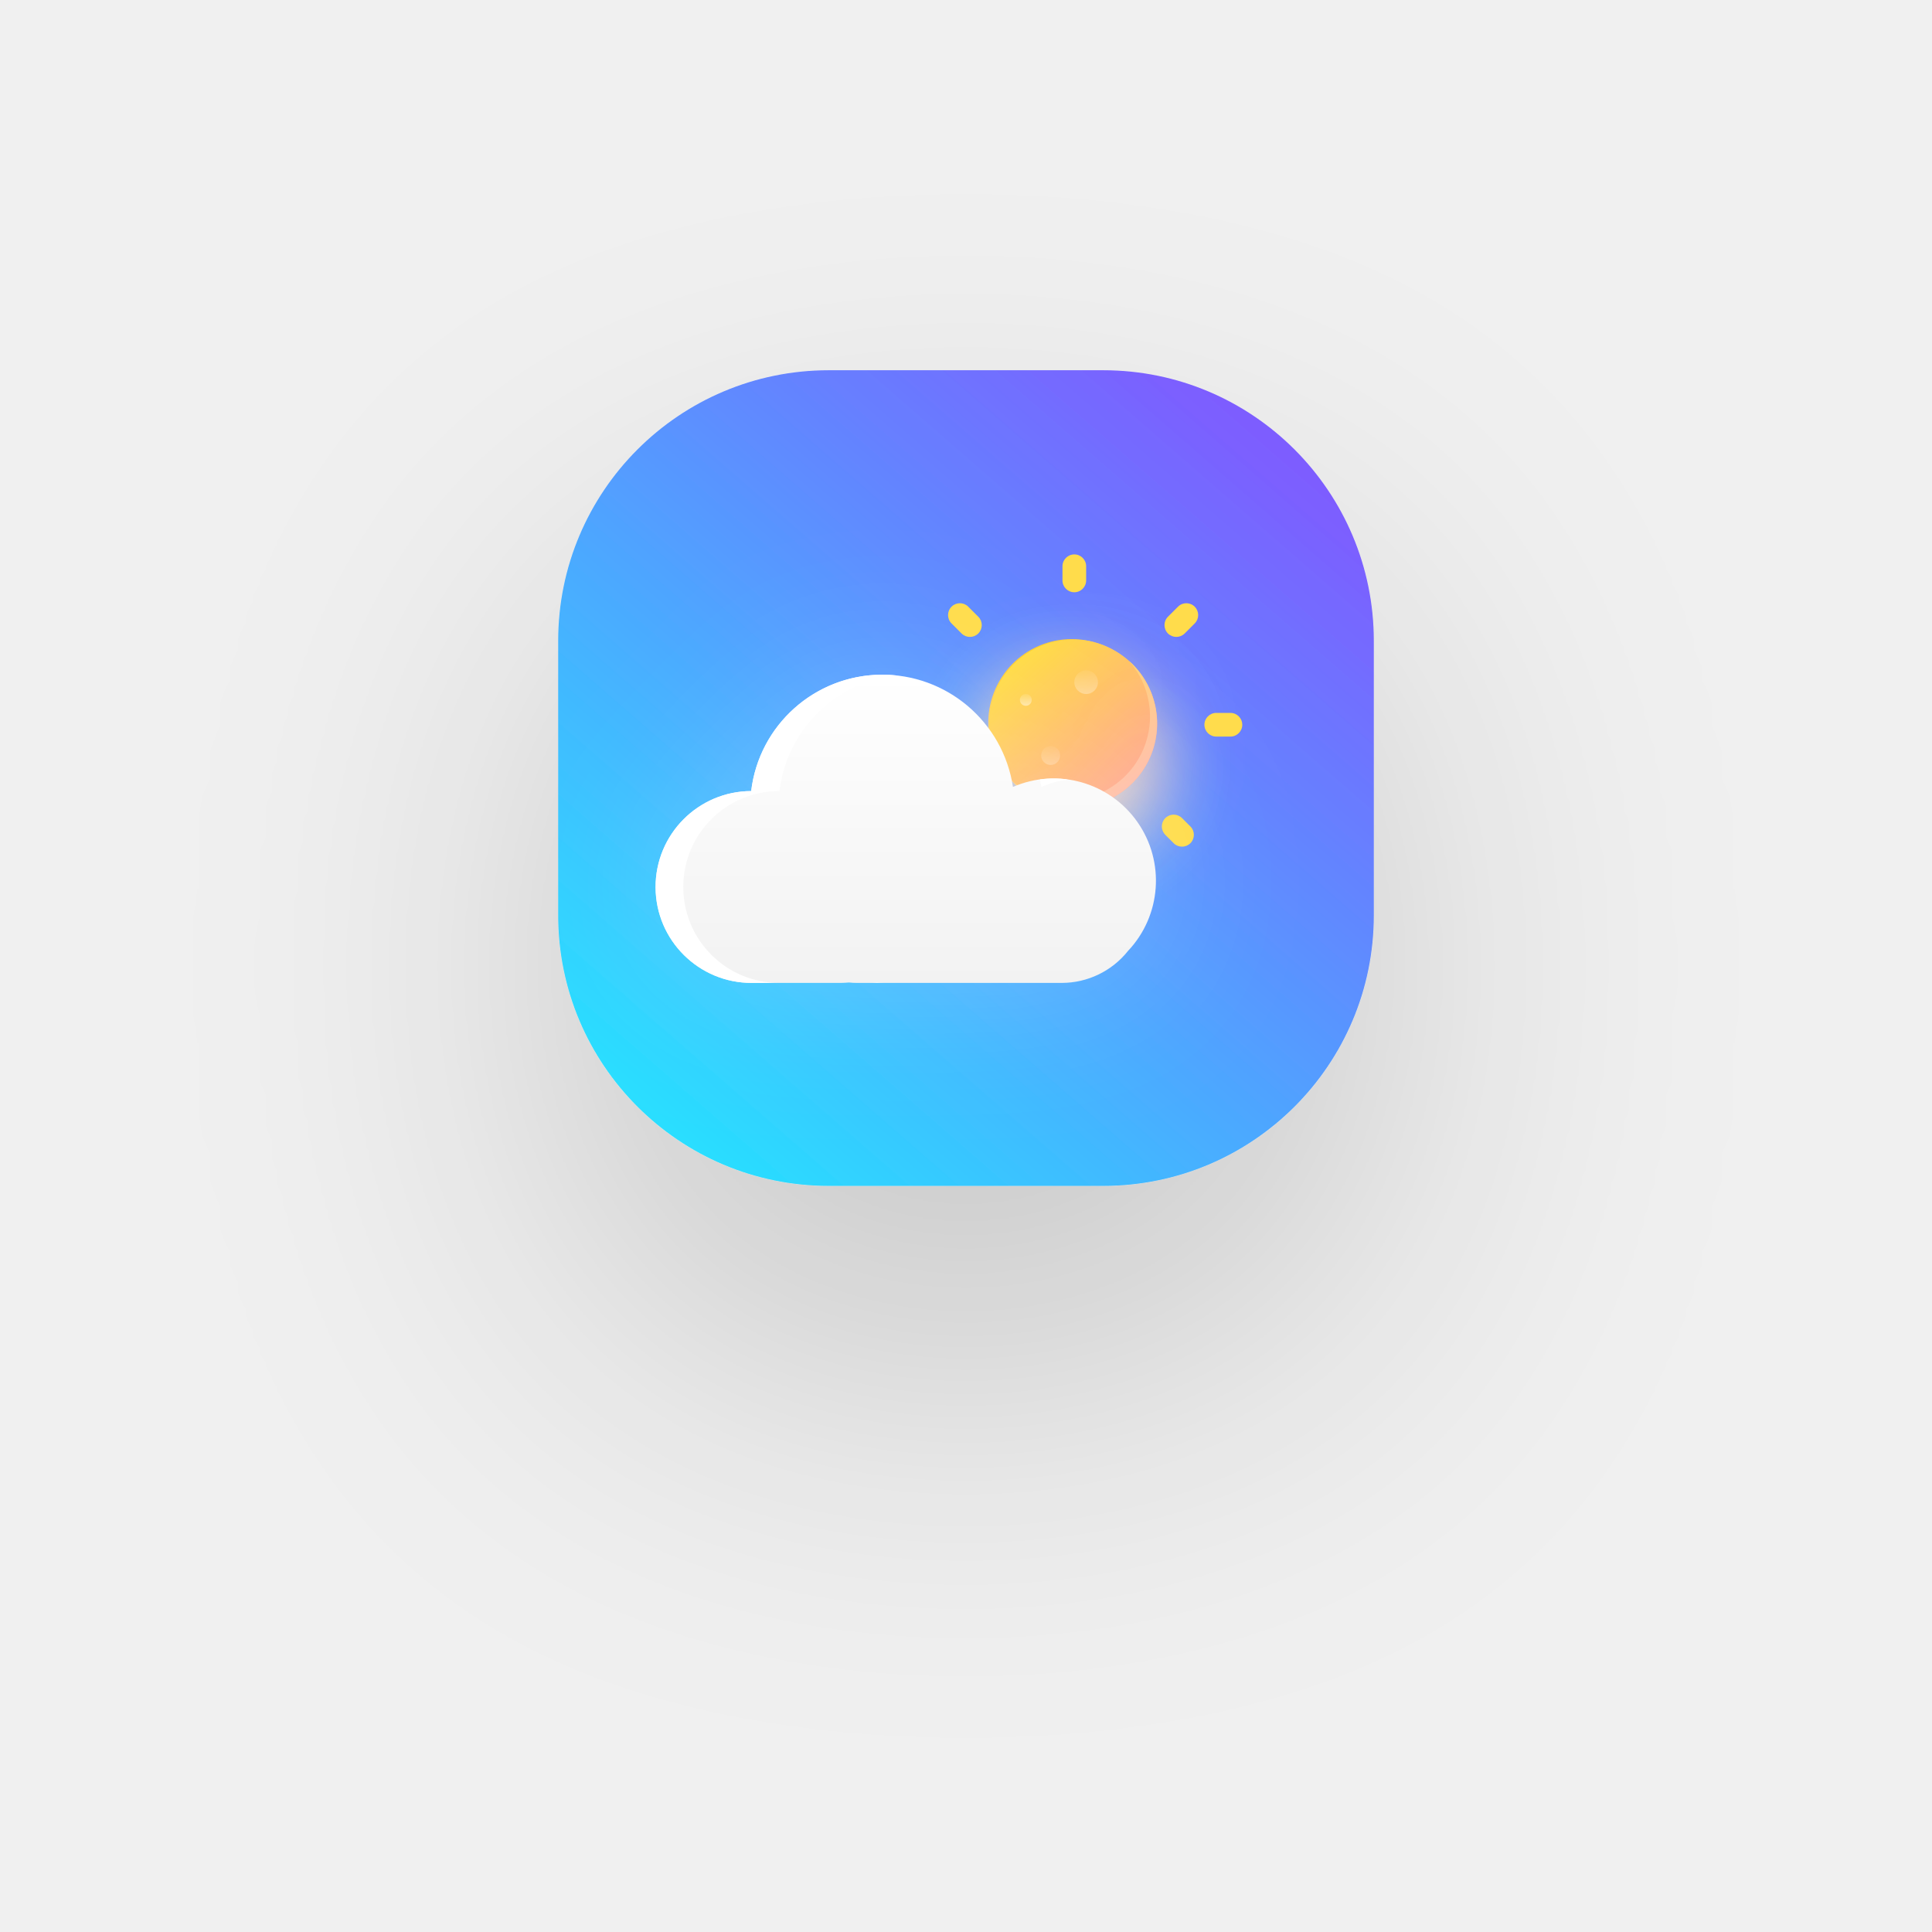
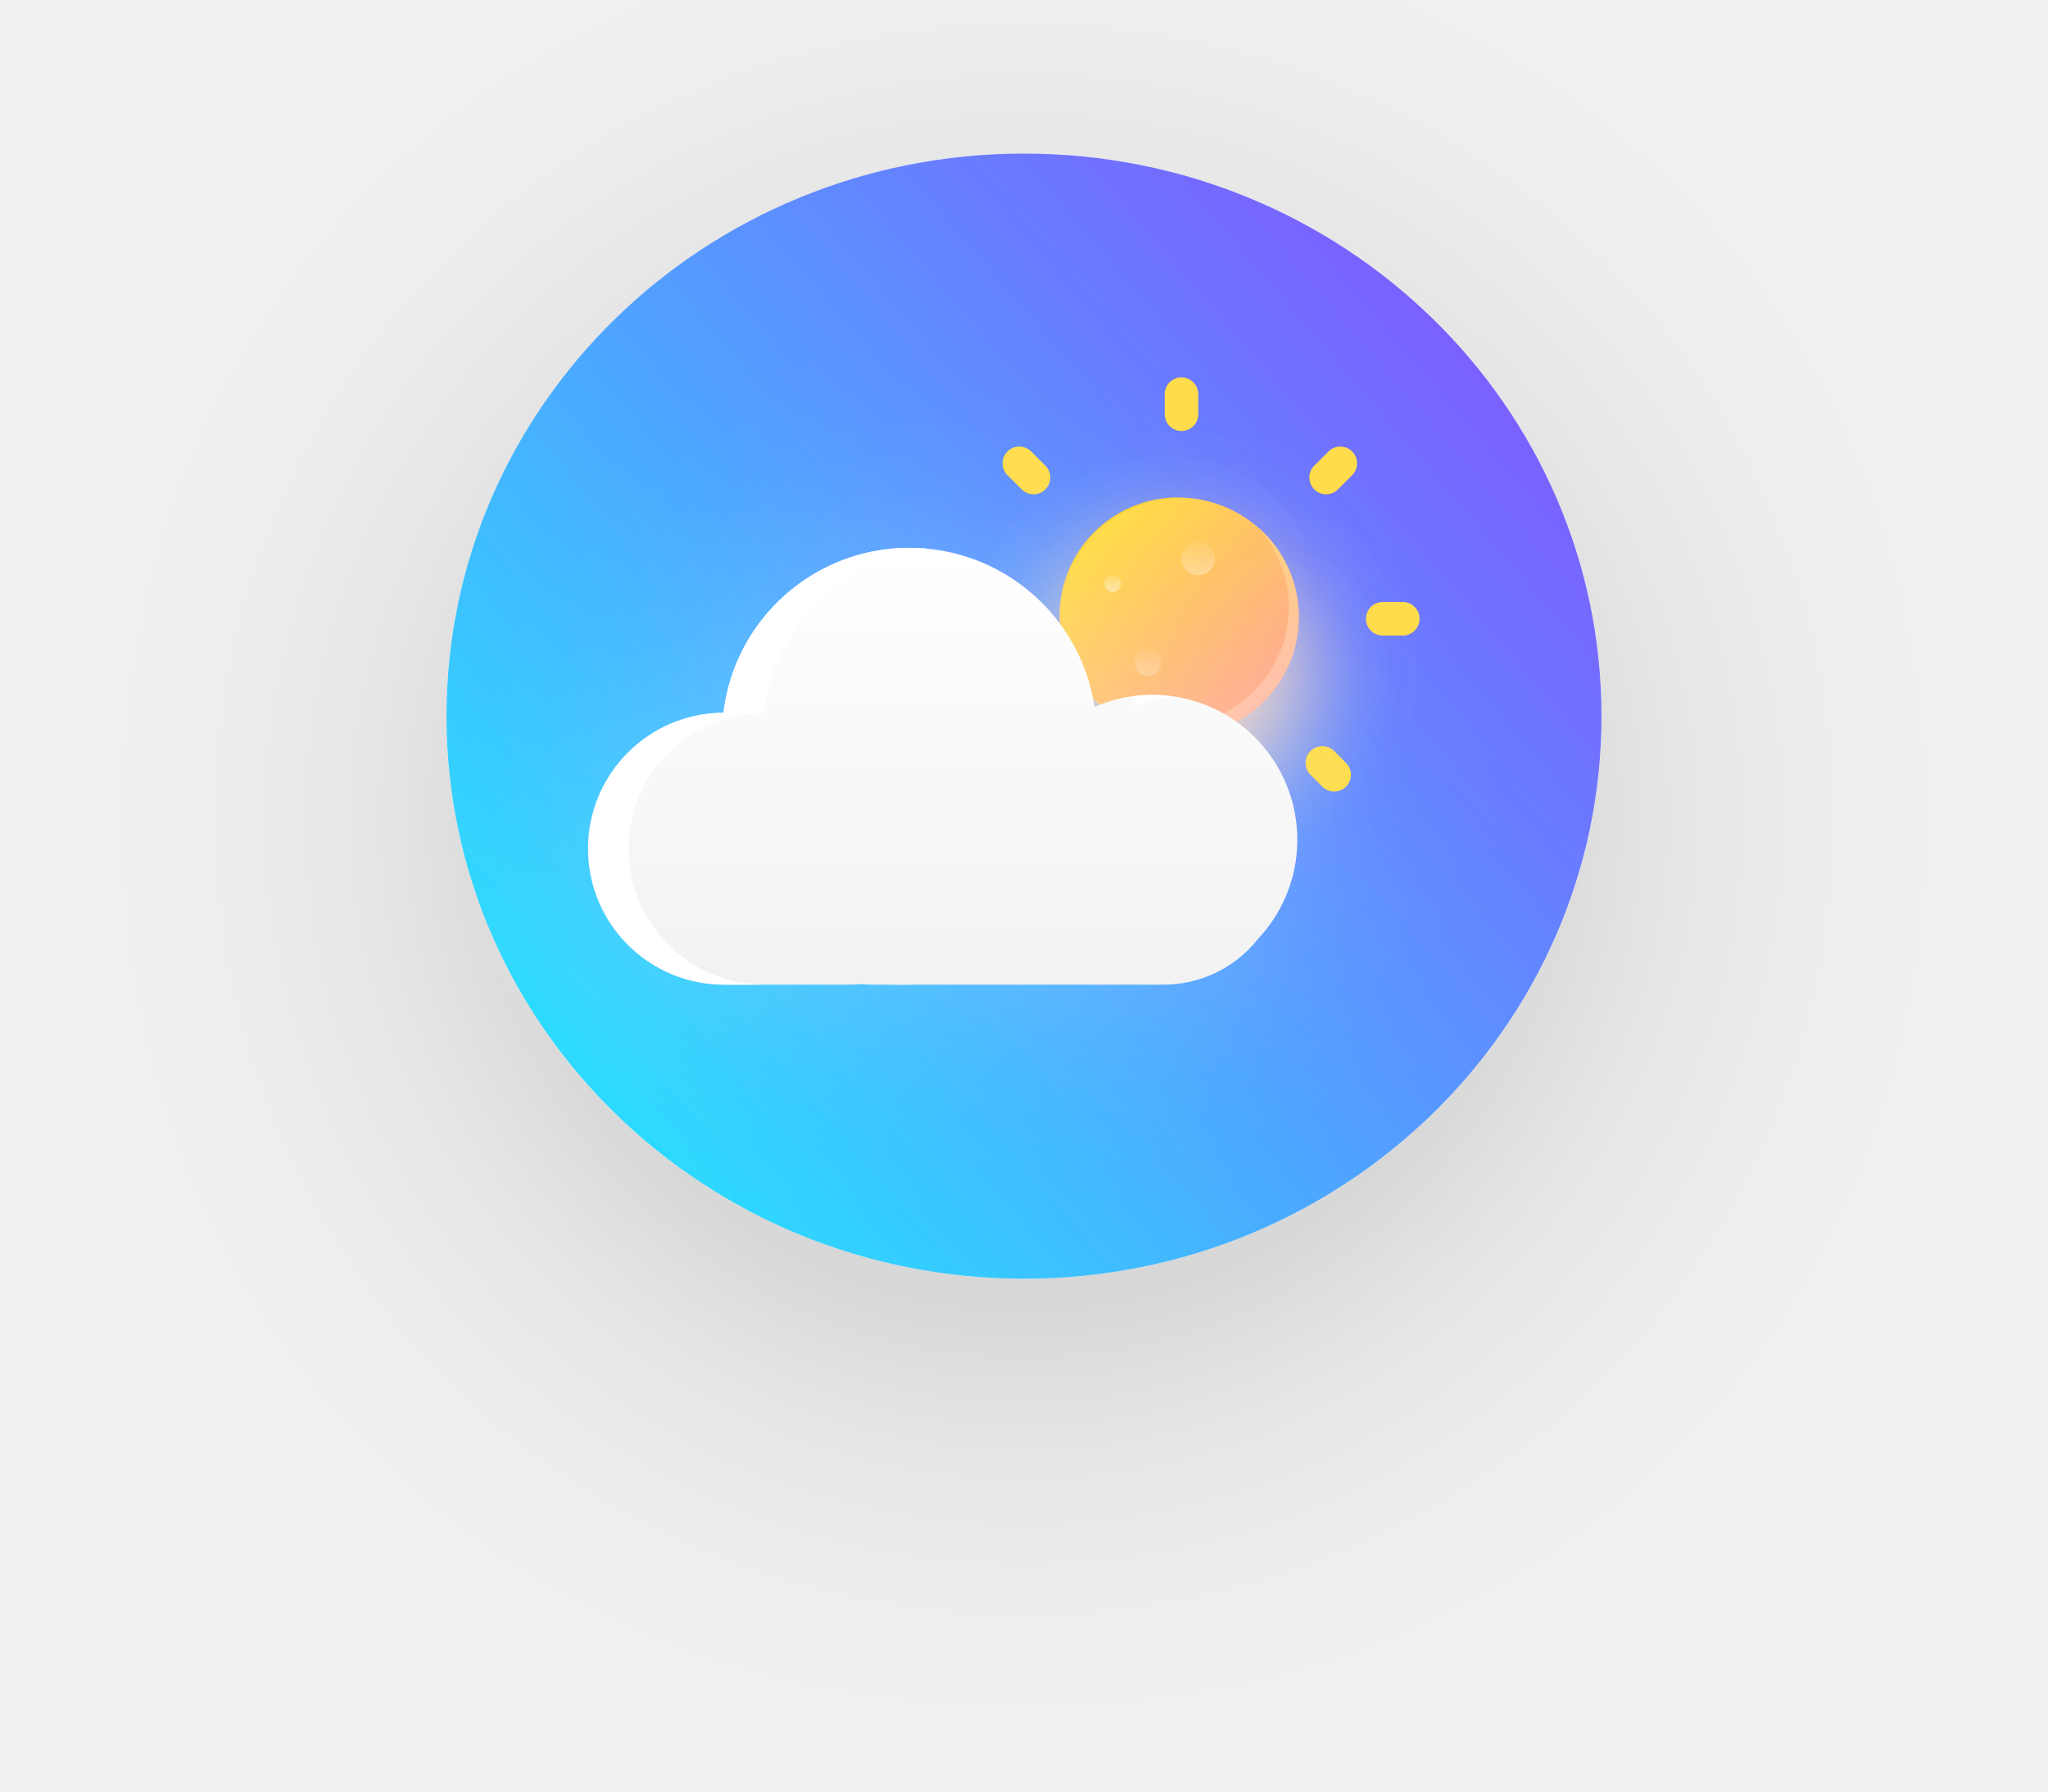
- <svg xmlns="http://www.w3.org/2000/svg" width="514" height="514" viewBox="0 0 514 514">
+ <svg xmlns="http://www.w3.org/2000/svg" width="400" height="350" viewBox="0 0 400 350">
  <defs>
-     <linearGradient id="linear-gradient" x1="0.872" y1="0.093" x2="0.142" y2="0.932" gradientUnits="objectBoundingBox">
+     <linearGradient id="linear-gradient" x1="0.915" y1="0.169" x2="0.098" y2="0.842" gradientUnits="objectBoundingBox">
      <stop offset="0" stop-color="#7d5dff" />
      <stop offset="1" stop-color="#29deff" />
    </linearGradient>
-     <filter id="Rectangle_11" x="0" y="0" width="514" height="514" filterUnits="userSpaceOnUse">
-       <feOffset dy="50" input="SourceAlpha" />
-       <feGaussianBlur stdDeviation="49.5" result="blur" />
+     <filter id="Path_1" x="-13.289" y="-50.5" width="426.579" height="420.796" filterUnits="userSpaceOnUse">
+       <feOffset dy="20" input="SourceAlpha" />
+       <feGaussianBlur stdDeviation="33.5" result="blur" />
      <feFlood flood-opacity="0.161" />
      <feComposite operator="in" in2="blur" />
      <feComposite in="SourceGraphic" />
    </filter>
    <linearGradient id="linear-gradient-2" x1="0.881" y1="0.863" x2="0.24" y2="0.176" gradientUnits="objectBoundingBox">
      <stop offset="0" stop-color="#facd0b" />
      <stop offset="1" stop-color="#ffb7a0" />
    </linearGradient>
-     <filter id="Subtraction_2" x="231.186" y="147.558" width="102.926" height="102.925" filterUnits="userSpaceOnUse">
+     <filter id="Subtraction_2" x="175.132" y="74.598" width="104.671" height="104.67" filterUnits="userSpaceOnUse">
      <feOffset dy="10" input="SourceAlpha" />
      <feGaussianBlur stdDeviation="10" result="blur-2" />
      <feFlood flood-color="#ffddbc" />
      <feComposite operator="in" in2="blur-2" />
      <feComposite in="SourceGraphic" />
    </filter>
    <linearGradient id="linear-gradient-3" x1="0.184" y1="0.127" x2="0.839" y2="0.848" gradientUnits="objectBoundingBox">
      <stop offset="0" stop-color="#ffdb45" />
      <stop offset="1" stop-color="#ffa68b" />
    </linearGradient>
-     <filter id="Ellipse_39" x="233.157" y="150.157" width="104.685" height="104.685" filterUnits="userSpaceOnUse">
+     <filter id="Ellipse_39" x="177.183" y="77.303" width="106.502" height="106.502" filterUnits="userSpaceOnUse">
      <feOffset dy="10" input="SourceAlpha" />
      <feGaussianBlur stdDeviation="10" result="blur-3" />
      <feFlood flood-color="#ffddbc" />
      <feComposite operator="in" in2="blur-3" />
      <feComposite in="SourceGraphic" />
    </filter>
    <linearGradient id="linear-gradient-4" x1="0.184" y1="0.127" x2="0.839" y2="0.848" gradientUnits="objectBoundingBox">
      <stop offset="0" stop-color="#ffe05d" />
      <stop offset="1" stop-color="#ffbeaa" />
    </linearGradient>
-     <filter id="Subtraction_1" x="238.785" y="155.786" width="99.058" height="99.056" filterUnits="userSpaceOnUse">
+     <filter id="Subtraction_1" x="183.039" y="83.161" width="100.646" height="100.644" filterUnits="userSpaceOnUse">
      <feOffset dy="10" input="SourceAlpha" />
      <feGaussianBlur stdDeviation="10" result="blur-4" />
      <feFlood flood-color="#ffddbc" />
      <feComposite operator="in" in2="blur-4" />
      <feComposite in="SourceGraphic" />
    </filter>
    <linearGradient id="linear-gradient-5" x1="0.5" x2="0.5" y2="1" gradientUnits="objectBoundingBox">
      <stop offset="0" stop-color="#fff" stop-opacity="0.2" />
      <stop offset="1" stop-color="#fff" />
    </linearGradient>
    <linearGradient id="linear-gradient-8" x1="0.5" x2="0.5" y2="1" gradientUnits="objectBoundingBox">
      <stop offset="0" stop-color="#fff" />
      <stop offset="1" stop-color="#f2f2f2" />
    </linearGradient>
-     <filter id="clouds" x="114.5" y="119.5" width="253.041" height="202" filterUnits="userSpaceOnUse">
+     <filter id="clouds" x="54.922" y="47.026" width="258.449" height="205.333" filterUnits="userSpaceOnUse">
      <feOffset input="SourceAlpha" />
      <feGaussianBlur stdDeviation="20" result="blur-5" />
      <feFlood flood-color="#fff" flood-opacity="0.2" />
      <feComposite operator="in" in2="blur-5" />
      <feComposite in="SourceGraphic" />
    </filter>
+     <clipPath id="clip-Custom_Size_1">
+       <rect width="400" height="350" />
+     </clipPath>
  </defs>
-   <g id="Cloudy_sunny" data-name="Cloudy sunny" transform="translate(-9.5 -85.5)">
-     <g transform="matrix(1, 0, 0, 1, 9.5, 85.5)" filter="url(#Rectangle_11)">
-       <rect id="Rectangle_11-2" data-name="Rectangle 11" width="217" height="217" rx="72" transform="translate(148.5 98.5)" fill="url(#linear-gradient)" />
-     </g>
-     <g id="Group_27" data-name="Group 27" transform="translate(1 1)">
-       <g id="Group_25" data-name="Group 25" transform="translate(-159 -173)">
-         <g id="sun" transform="translate(408 405)">
-           <g transform="matrix(1, 0, 0, 1, -240.5, -147.5)" filter="url(#Subtraction_2)">
-             <path id="Subtraction_2-2" data-name="Subtraction 2" d="M16.715,39.056A22.161,22.161,0,0,1,7.4,37.027,22.407,22.407,0,0,1,0,31.539a22.356,22.356,0,0,0,35.414-8.017A22.321,22.321,0,0,0,31.543,0a22.412,22.412,0,0,1,5.486,7.4A22.366,22.366,0,0,1,25.412,37.3,22.2,22.2,0,0,1,16.715,39.056Z" transform="matrix(-0.99, -0.1, 0.1, -0.99, 300.03, 210.48)" fill="url(#linear-gradient-2)" />
+   <g id="Custom_Size_1" data-name="Custom Size – 1" clip-path="url(#clip-Custom_Size_1)">
+     <g id="Group_27" data-name="Group 27" transform="translate(0 30)">
+       <g transform="matrix(1, 0, 0, 1, 0, -30)" filter="url(#Path_1)">
+         <path id="Path_1-2" data-name="Path 1" d="M112.789,0c62.292,0,112.789,49.2,112.789,109.9s-50.5,109.9-112.789,109.9S0,170.593,0,109.9,50.5,0,112.789,0Z" transform="translate(87.21 30)" fill="url(#linear-gradient)" />
+       </g>
+       <g id="Group_1" data-name="Group 1" transform="translate(114.922 43.725)">
+         <g id="Group_25" data-name="Group 25" transform="translate(68.683 0)">
+           <g id="sun" transform="translate(0)">
+             <g transform="matrix(1, 0, 0, 1, -183.61, -73.72)" filter="url(#Subtraction_2)">
+               <path id="Subtraction_2-2" data-name="Subtraction 2" d="M17.395,40.644a23.062,23.062,0,0,1-9.7-2.112A23.317,23.317,0,0,1,0,32.821a23.265,23.265,0,0,0,36.854-8.343A23.228,23.228,0,0,0,32.825,0a23.323,23.323,0,0,1,5.709,7.7A23.276,23.276,0,0,1,26.445,38.817,23.105,23.105,0,0,1,17.395,40.644Z" transform="matrix(-0.99, -0.1, 0.1, -0.99, 245.55, 139.27)" fill="url(#linear-gradient-2)" />
+             </g>
+             <g transform="matrix(1, 0, 0, 1, -183.61, -73.72)" filter="url(#Ellipse_39)">
+               <circle id="Ellipse_39-2" data-name="Ellipse 39" cx="23.251" cy="23.251" r="23.251" transform="translate(207.18 97.3)" fill="url(#linear-gradient-3)" />
+             </g>
+             <g transform="matrix(1, 0, 0, 1, -183.61, -73.72)" filter="url(#Subtraction_1)">
+               <path id="Subtraction_1-2" data-name="Subtraction 1" d="M17.395,40.644a23.062,23.062,0,0,1-9.7-2.112A23.317,23.317,0,0,1,0,32.821a23.265,23.265,0,0,0,36.854-8.343A23.228,23.228,0,0,0,32.825,0a23.323,23.323,0,0,1,5.709,7.7A23.276,23.276,0,0,1,26.445,38.817,23.105,23.105,0,0,1,17.395,40.644Z" transform="translate(213.04 103.16)" fill="url(#linear-gradient-4)" />
+             </g>
+             <rect id="Rectangle_3" data-name="Rectangle 3" width="10.479" height="6.55" rx="3.275" transform="translate(0 43.882)" fill="#ffdc4b" />
+             <rect id="Rectangle_4" data-name="Rectangle 4" width="10.479" height="6.55" rx="3.275" transform="translate(50.431) rotate(90)" fill="#ffdc4b" />
+             <rect id="Rectangle_5" data-name="Rectangle 5" width="10.479" height="6.55" rx="3.275" transform="translate(83.179 43.882)" fill="#ffdc4b" />
+             <rect id="Rectangle_6" data-name="Rectangle 6" width="10.479" height="6.55" rx="3.275" transform="translate(15.481 12.159) rotate(45)" fill="#ffdc4b" />
+             <rect id="Rectangle_7" data-name="Rectangle 7" width="10.479" height="6.55" rx="3.275" transform="translate(50.431 83.179) rotate(90)" fill="#ffdc4b" />
+             <rect id="Rectangle_8" data-name="Rectangle 8" width="10.479" height="6.55" rx="3.275" transform="translate(82.809 16.79) rotate(135)" fill="#ffdc4b" />
+             <rect id="Rectangle_9" data-name="Rectangle 9" width="9.824" height="6.55" rx="3.275" transform="translate(74.665 70.688) rotate(45)" fill="#ffdc4b" />
+             <rect id="Rectangle_10" data-name="Rectangle 10" width="10.479" height="6.55" rx="3.275" transform="translate(24.088 74.857) rotate(135)" fill="#ffdc4b" />
          </g>
-           <g transform="matrix(1, 0, 0, 1, -240.5, -147.5)" filter="url(#Ellipse_39)">
-             <circle id="Ellipse_39-2" data-name="Ellipse 39" cx="22.343" cy="22.343" r="22.343" transform="translate(263.16 170.16)" fill="url(#linear-gradient-3)" />
+           <circle id="Ellipse_44" data-name="Ellipse 44" cx="1.637" cy="1.637" r="1.637" transform="translate(32.093 38.642)" opacity="0.478" fill="url(#linear-gradient-5)" />
+           <circle id="Ellipse_45" data-name="Ellipse 45" cx="3.275" cy="3.275" r="3.275" transform="translate(47.157 32.093)" opacity="0.31" fill="url(#linear-gradient-5)" />
+           <circle id="Ellipse_46" data-name="Ellipse 46" cx="2.62" cy="2.62" r="2.62" transform="translate(37.987 53.051)" opacity="0.261" fill="url(#linear-gradient-5)" />
+         </g>
+         <g id="Group_26" data-name="Group 26" transform="translate(0 33.301)">
+           <g transform="matrix(1, 0, 0, 1, -114.92, -107.03)" filter="url(#clouds)">
+             <path id="clouds-2" data-name="clouds" d="M55.728,85.334q-1.174,0-2.321-.113-1.218.112-2.468.113H26.558a26.558,26.558,0,0,1-.179-53.116,36.576,36.576,0,0,1,72.477-1.14,28.3,28.3,0,0,1,31.857,45.4,23.466,23.466,0,0,1-18.386,8.857Z" transform="translate(114.92 107.03)" fill="url(#linear-gradient-8)" />
          </g>
-           <g transform="matrix(1, 0, 0, 1, -240.5, -147.5)" filter="url(#Subtraction_1)">
-             <path id="Subtraction_1-2" data-name="Subtraction 1" d="M16.715,39.056A22.161,22.161,0,0,1,7.4,37.027,22.407,22.407,0,0,1,0,31.539a22.356,22.356,0,0,0,35.414-8.017A22.321,22.321,0,0,0,31.543,0a22.412,22.412,0,0,1,5.486,7.4A22.366,22.366,0,0,1,25.412,37.3,22.2,22.2,0,0,1,16.715,39.056Z" transform="translate(268.78 175.79)" fill="url(#linear-gradient-4)" />
-           </g>
-           <rect id="Rectangle_3" data-name="Rectangle 3" width="10.07" height="6.294" rx="3.147" transform="translate(0 42.168)" fill="#ffdc4b" />
-           <rect id="Rectangle_4" data-name="Rectangle 4" width="10.07" height="6.294" rx="3.147" transform="translate(48.462) rotate(90)" fill="#ffdc4b" />
-           <rect id="Rectangle_5" data-name="Rectangle 5" width="10.07" height="6.294" rx="3.147" transform="translate(79.93 42.168)" fill="#ffdc4b" />
-           <rect id="Rectangle_6" data-name="Rectangle 6" width="10.07" height="6.294" rx="3.147" transform="translate(14.876 11.684) rotate(45)" fill="#ffdc4b" />
-           <rect id="Rectangle_7" data-name="Rectangle 7" width="10.07" height="6.294" rx="3.147" transform="translate(48.462 79.93) rotate(90)" fill="#ffdc4b" />
-           <rect id="Rectangle_8" data-name="Rectangle 8" width="10.07" height="6.294" rx="3.147" transform="translate(79.575 16.135) rotate(135)" fill="#ffdc4b" />
-           <rect id="Rectangle_9" data-name="Rectangle 9" width="9.441" height="6.294" rx="3.147" transform="translate(71.748 67.927) rotate(45)" fill="#ffdc4b" />
-           <rect id="Rectangle_10" data-name="Rectangle 10" width="10.07" height="6.294" rx="3.147" transform="translate(23.147 71.933) rotate(135)" fill="#ffdc4b" />
+           <path id="Subtraction_3" data-name="Subtraction 3" d="M63.258,85.334H58.9c.773,0,1.563-.041,2.346-.113.667.065,1.345.1,2.015.111Zm-29.195,0H26.558a26.558,26.558,0,0,1-.179-53.115A36.538,36.538,0,0,1,62.694,0a37.142,37.142,0,0,1,3.918.207,36.553,36.553,0,0,0-32.4,32.011,26.558,26.558,0,0,0-.152,53.113Zm72.629-54.256h0c-.1-.7-.231-1.4-.377-2.085a28.662,28.662,0,0,1,7.752.012,28.119,28.119,0,0,0-7.374,2.074Z" transform="translate(0 0)" fill="#fff" />
        </g>
-         <circle id="Ellipse_44" data-name="Ellipse 44" cx="1.573" cy="1.573" r="1.573" transform="translate(438.839 442.133)" opacity="0.478" fill="url(#linear-gradient-5)" />
-         <circle id="Ellipse_45" data-name="Ellipse 45" cx="3.147" cy="3.147" r="3.147" transform="translate(453.315 435.839)" opacity="0.31" fill="url(#linear-gradient-5)" />
-         <circle id="Ellipse_46" data-name="Ellipse 46" cx="2.517" cy="2.517" r="2.517" transform="translate(444.504 455.979)" opacity="0.261" fill="url(#linear-gradient-5)" />
-       </g>
-       <g id="Group_26" data-name="Group 26" transform="translate(17 3)">
-         <g transform="matrix(1, 0, 0, 1, -8.5, 81.5)" filter="url(#clouds)">
-           <path id="clouds-2" data-name="clouds" d="M53.551,82q-1.129,0-2.23-.109Q50.15,82,48.949,82H25.52a25.52,25.52,0,0,1-.172-51.04,35.148,35.148,0,0,1,69.646-1.1,27.2,27.2,0,0,1,30.614,43.623A22.55,22.55,0,0,1,107.939,82Z" transform="translate(174.5 179.5)" fill="url(#linear-gradient-8)" />
-         </g>
-         <path id="Subtraction_3" data-name="Subtraction 3" d="M60.78,82H56.6c.744,0,1.5-.04,2.249-.109.636.062,1.285.1,1.929.107ZM32.726,82H25.52a25.52,25.52,0,0,1-.172-51.04A35.111,35.111,0,0,1,60.245,0,35.691,35.691,0,0,1,64.01.2,35.125,35.125,0,0,0,32.879,30.96,25.52,25.52,0,0,0,32.726,82Zm69.8-52.136h0c-.1-.668-.222-1.342-.362-2a27.552,27.552,0,0,1,7.449.011,27.007,27.007,0,0,0-7.085,1.993Z" transform="translate(166 261)" fill="#fff" />
      </g>
    </g>
  </g>
</svg>
